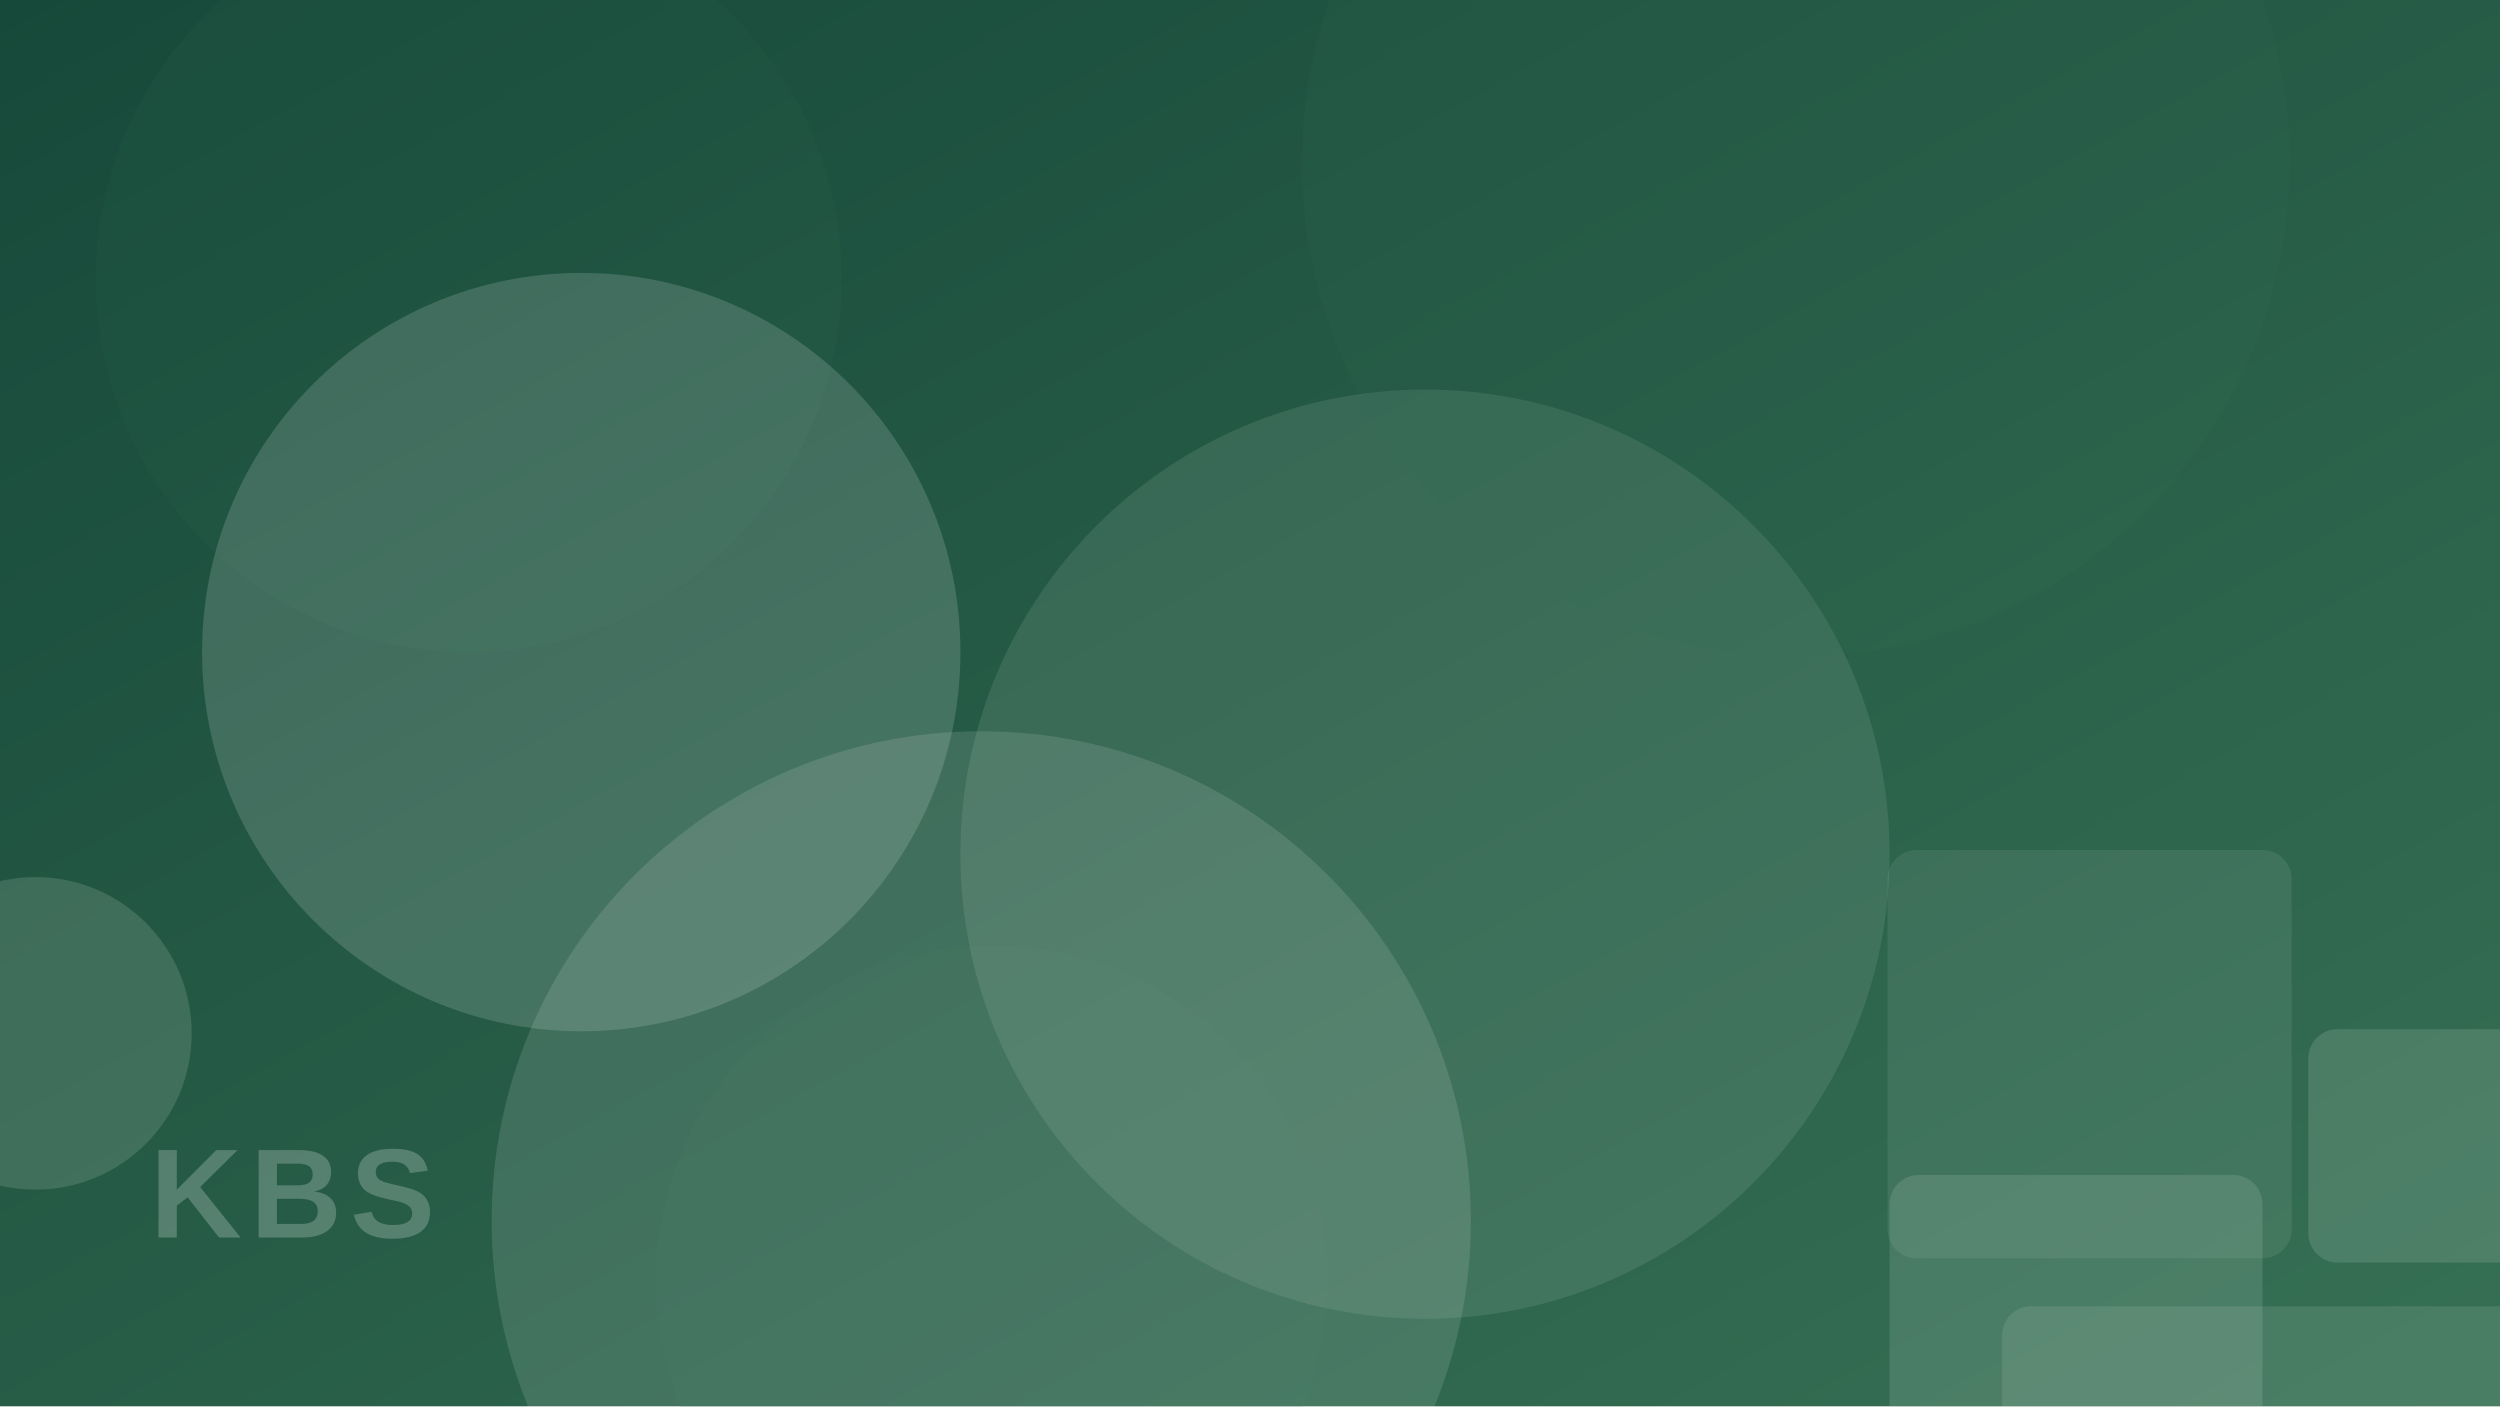
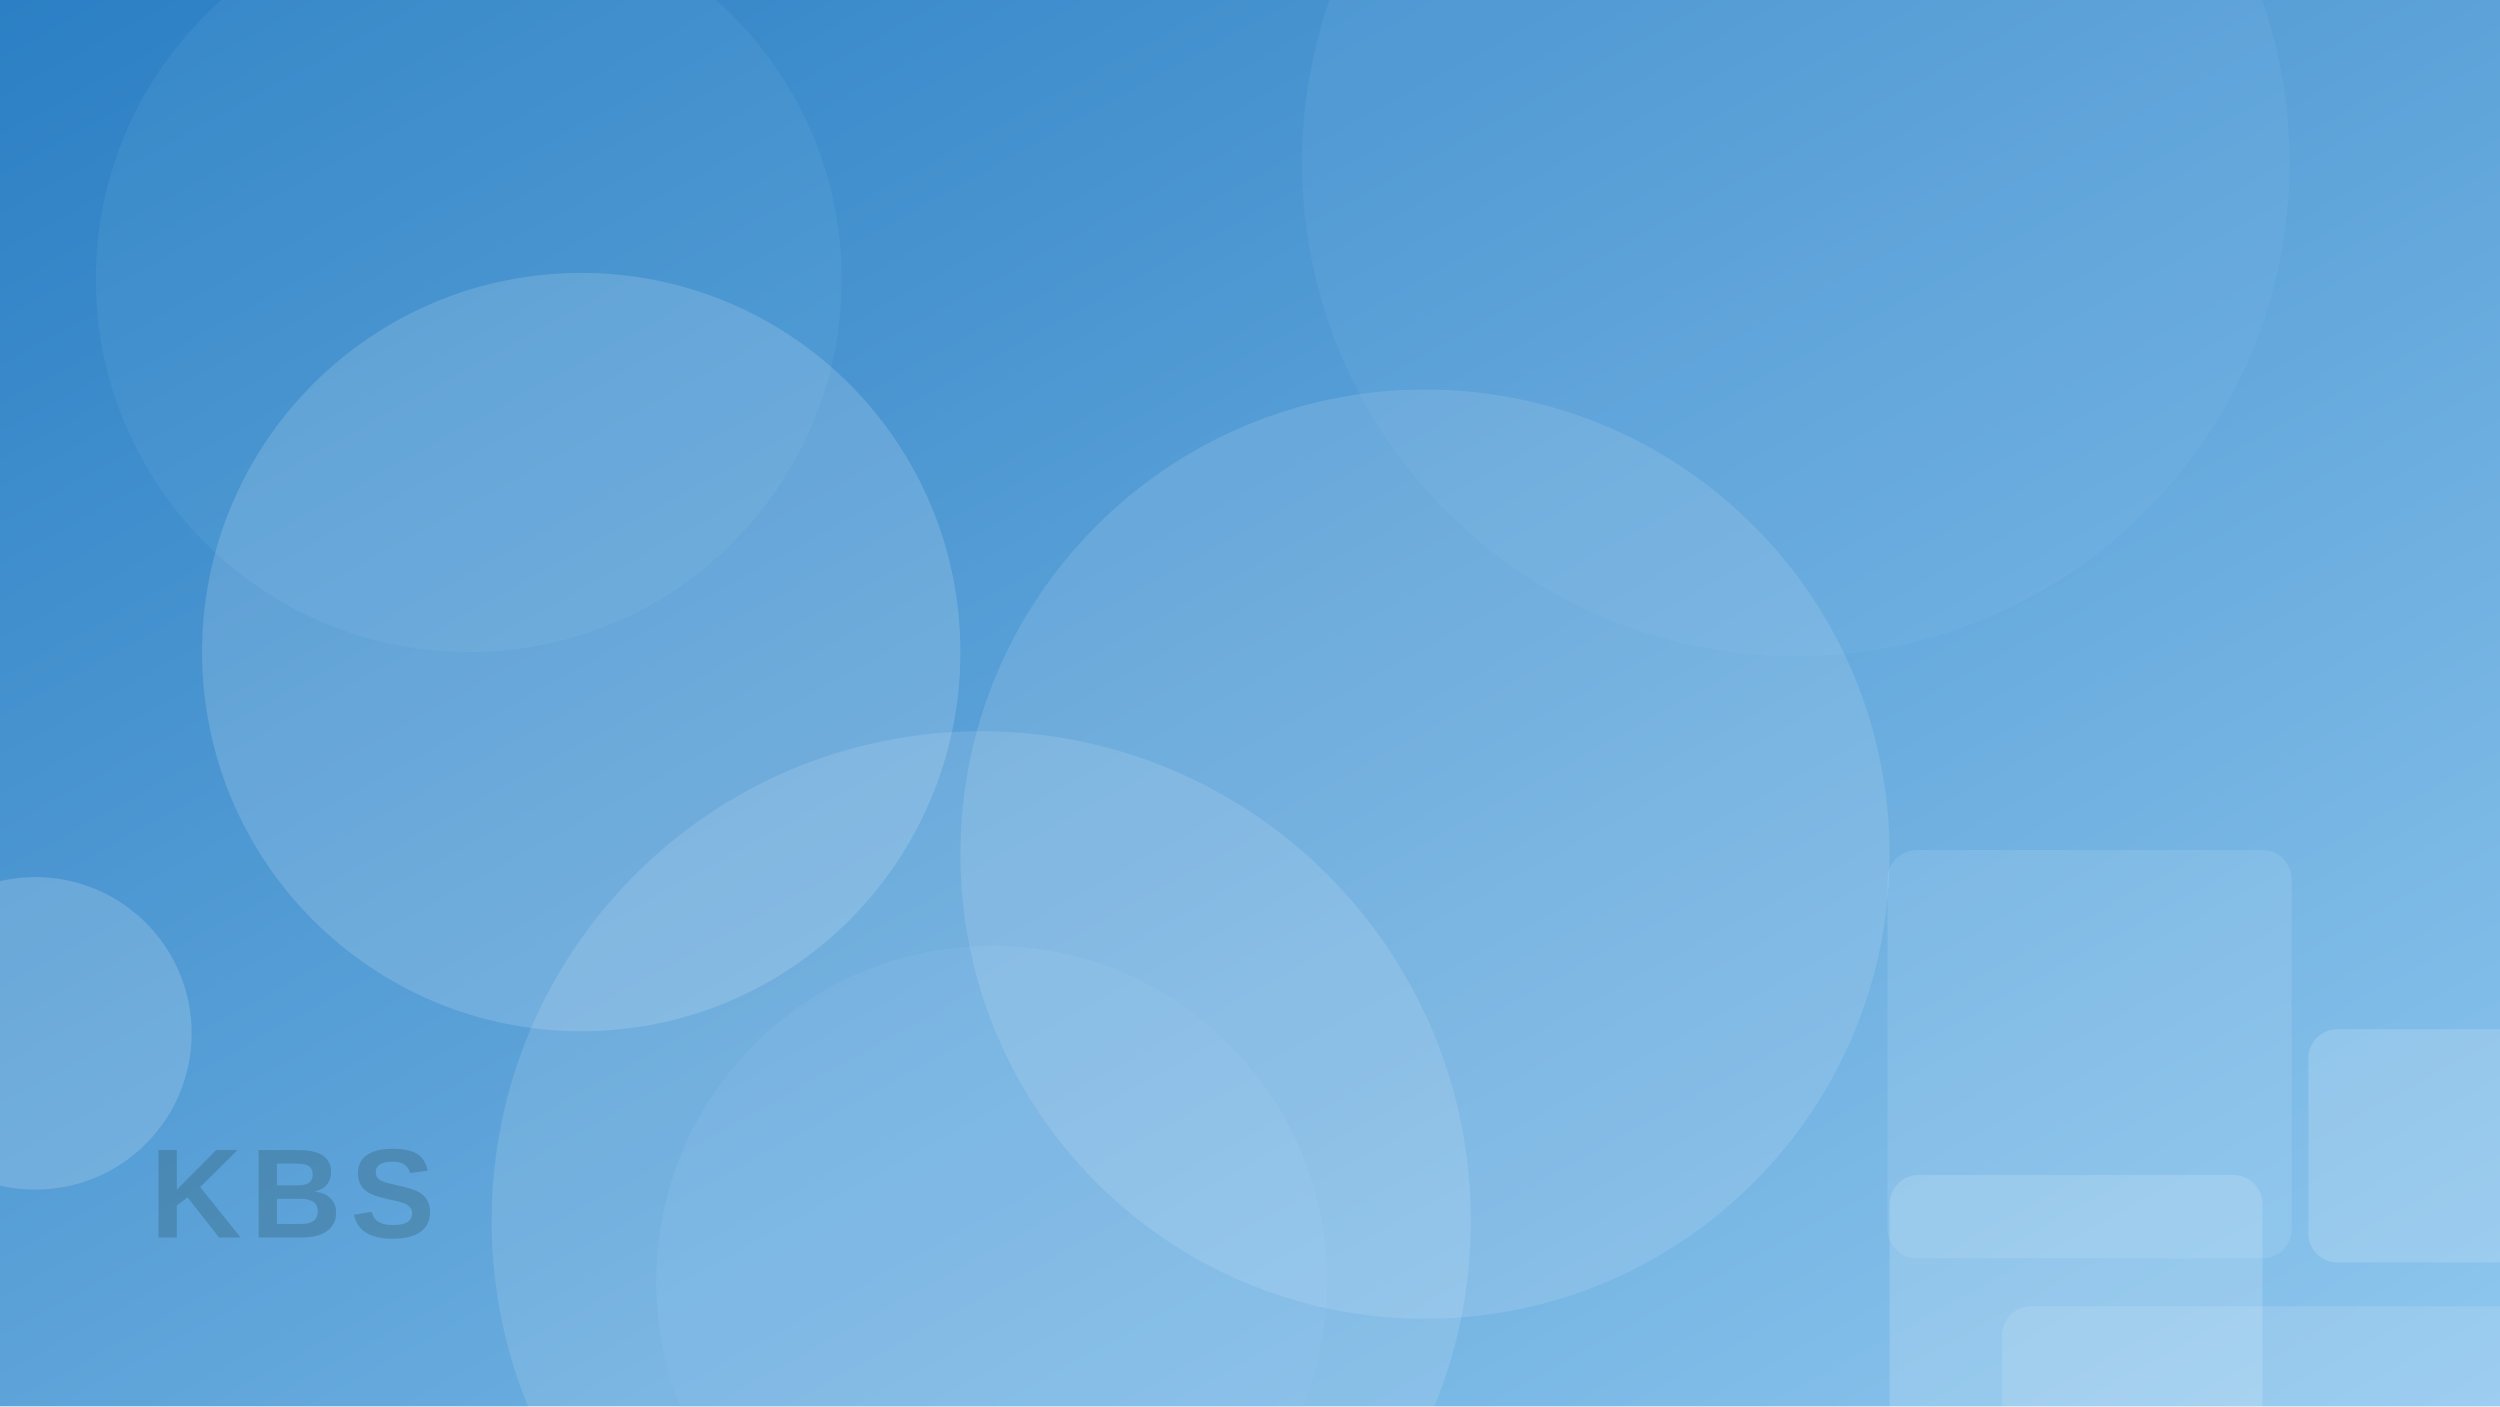
<svg xmlns="http://www.w3.org/2000/svg" viewBox="0 0 1200 675" width="1200" height="675" role="img" aria-label="Kerja Bakti Saluran Air 2">
  <defs>
    <linearGradient id="g" x1="0" y1="0" x2="1" y2="1">
-       <stop offset="0%" stop-color="#17493a" />
-       <stop offset="100%" stop-color="#367054" />
+       <stop offset="0%" stop-color="#2b7fc4" />
+       <stop offset="100%" stop-color="#8fc7ee" />
    </linearGradient>
  </defs>
  <rect width="1200" height="675" fill="url(#g)" />
-   <circle cx="476" cy="615" r="161" fill="#367054" opacity="0.14" />
-   <circle cx="684" cy="410" r="223" fill="#b9cfc0" opacity="0.14" />
+   <circle cx="476" cy="615" r="161" fill="#8fc7ee" opacity="0.14" />
+   <circle cx="684" cy="410" r="223" fill="#e9f3fb" opacity="0.14" />
  <circle cx="471" cy="586" r="235" fill="#ffffff" opacity="0.12" />
-   <circle cx="225" cy="134" r="179" fill="#367054" opacity="0.10" />
-   <circle cx="17" cy="496" r="75" fill="#b9cfc0" opacity="0.19" />
+   <circle cx="225" cy="134" r="179" fill="#8fc7ee" opacity="0.10" />
+   <circle cx="17" cy="496" r="75" fill="#e9f3fb" opacity="0.19" />
  <circle cx="279" cy="313" r="182" fill="#ffffff" opacity="0.15" />
-   <circle cx="862" cy="78" r="237" fill="#367054" opacity="0.12" />
-   <rect x="907" y="564" width="179" height="249" rx="14" fill="#b9cfc0" opacity="0.18" />
-   <rect x="961" y="627" width="253" height="201" rx="14" fill="#b9cfc0" opacity="0.15" />
-   <rect x="1108" y="494" width="177" height="112" rx="14" fill="#b9cfc0" opacity="0.19" />
-   <rect x="906" y="408" width="194" height="196" rx="14" fill="#b9cfc0" opacity="0.12" />
-   <text x="72" y="594" font-family="Segoe UI, Arial, sans-serif" font-size="61" font-weight="700" letter-spacing="4" fill="#ffffff" opacity="0.22">KBS</text>
+   <circle cx="862" cy="78" r="237" fill="#8fc7ee" opacity="0.12" />
+   <rect x="907" y="564" width="179" height="249" rx="14" fill="#e9f3fb" opacity="0.18" />
+   <rect x="961" y="627" width="253" height="201" rx="14" fill="#e9f3fb" opacity="0.15" />
+   <rect x="1108" y="494" width="177" height="112" rx="14" fill="#e9f3fb" opacity="0.19" />
+   <rect x="906" y="408" width="194" height="196" rx="14" fill="#e9f3fb" opacity="0.12" />
+   <text x="72" y="594" font-family="Segoe UI, Arial, sans-serif" font-size="61" font-weight="700" letter-spacing="4" fill="#0f2e26" opacity="0.20">KBS</text>
</svg>
